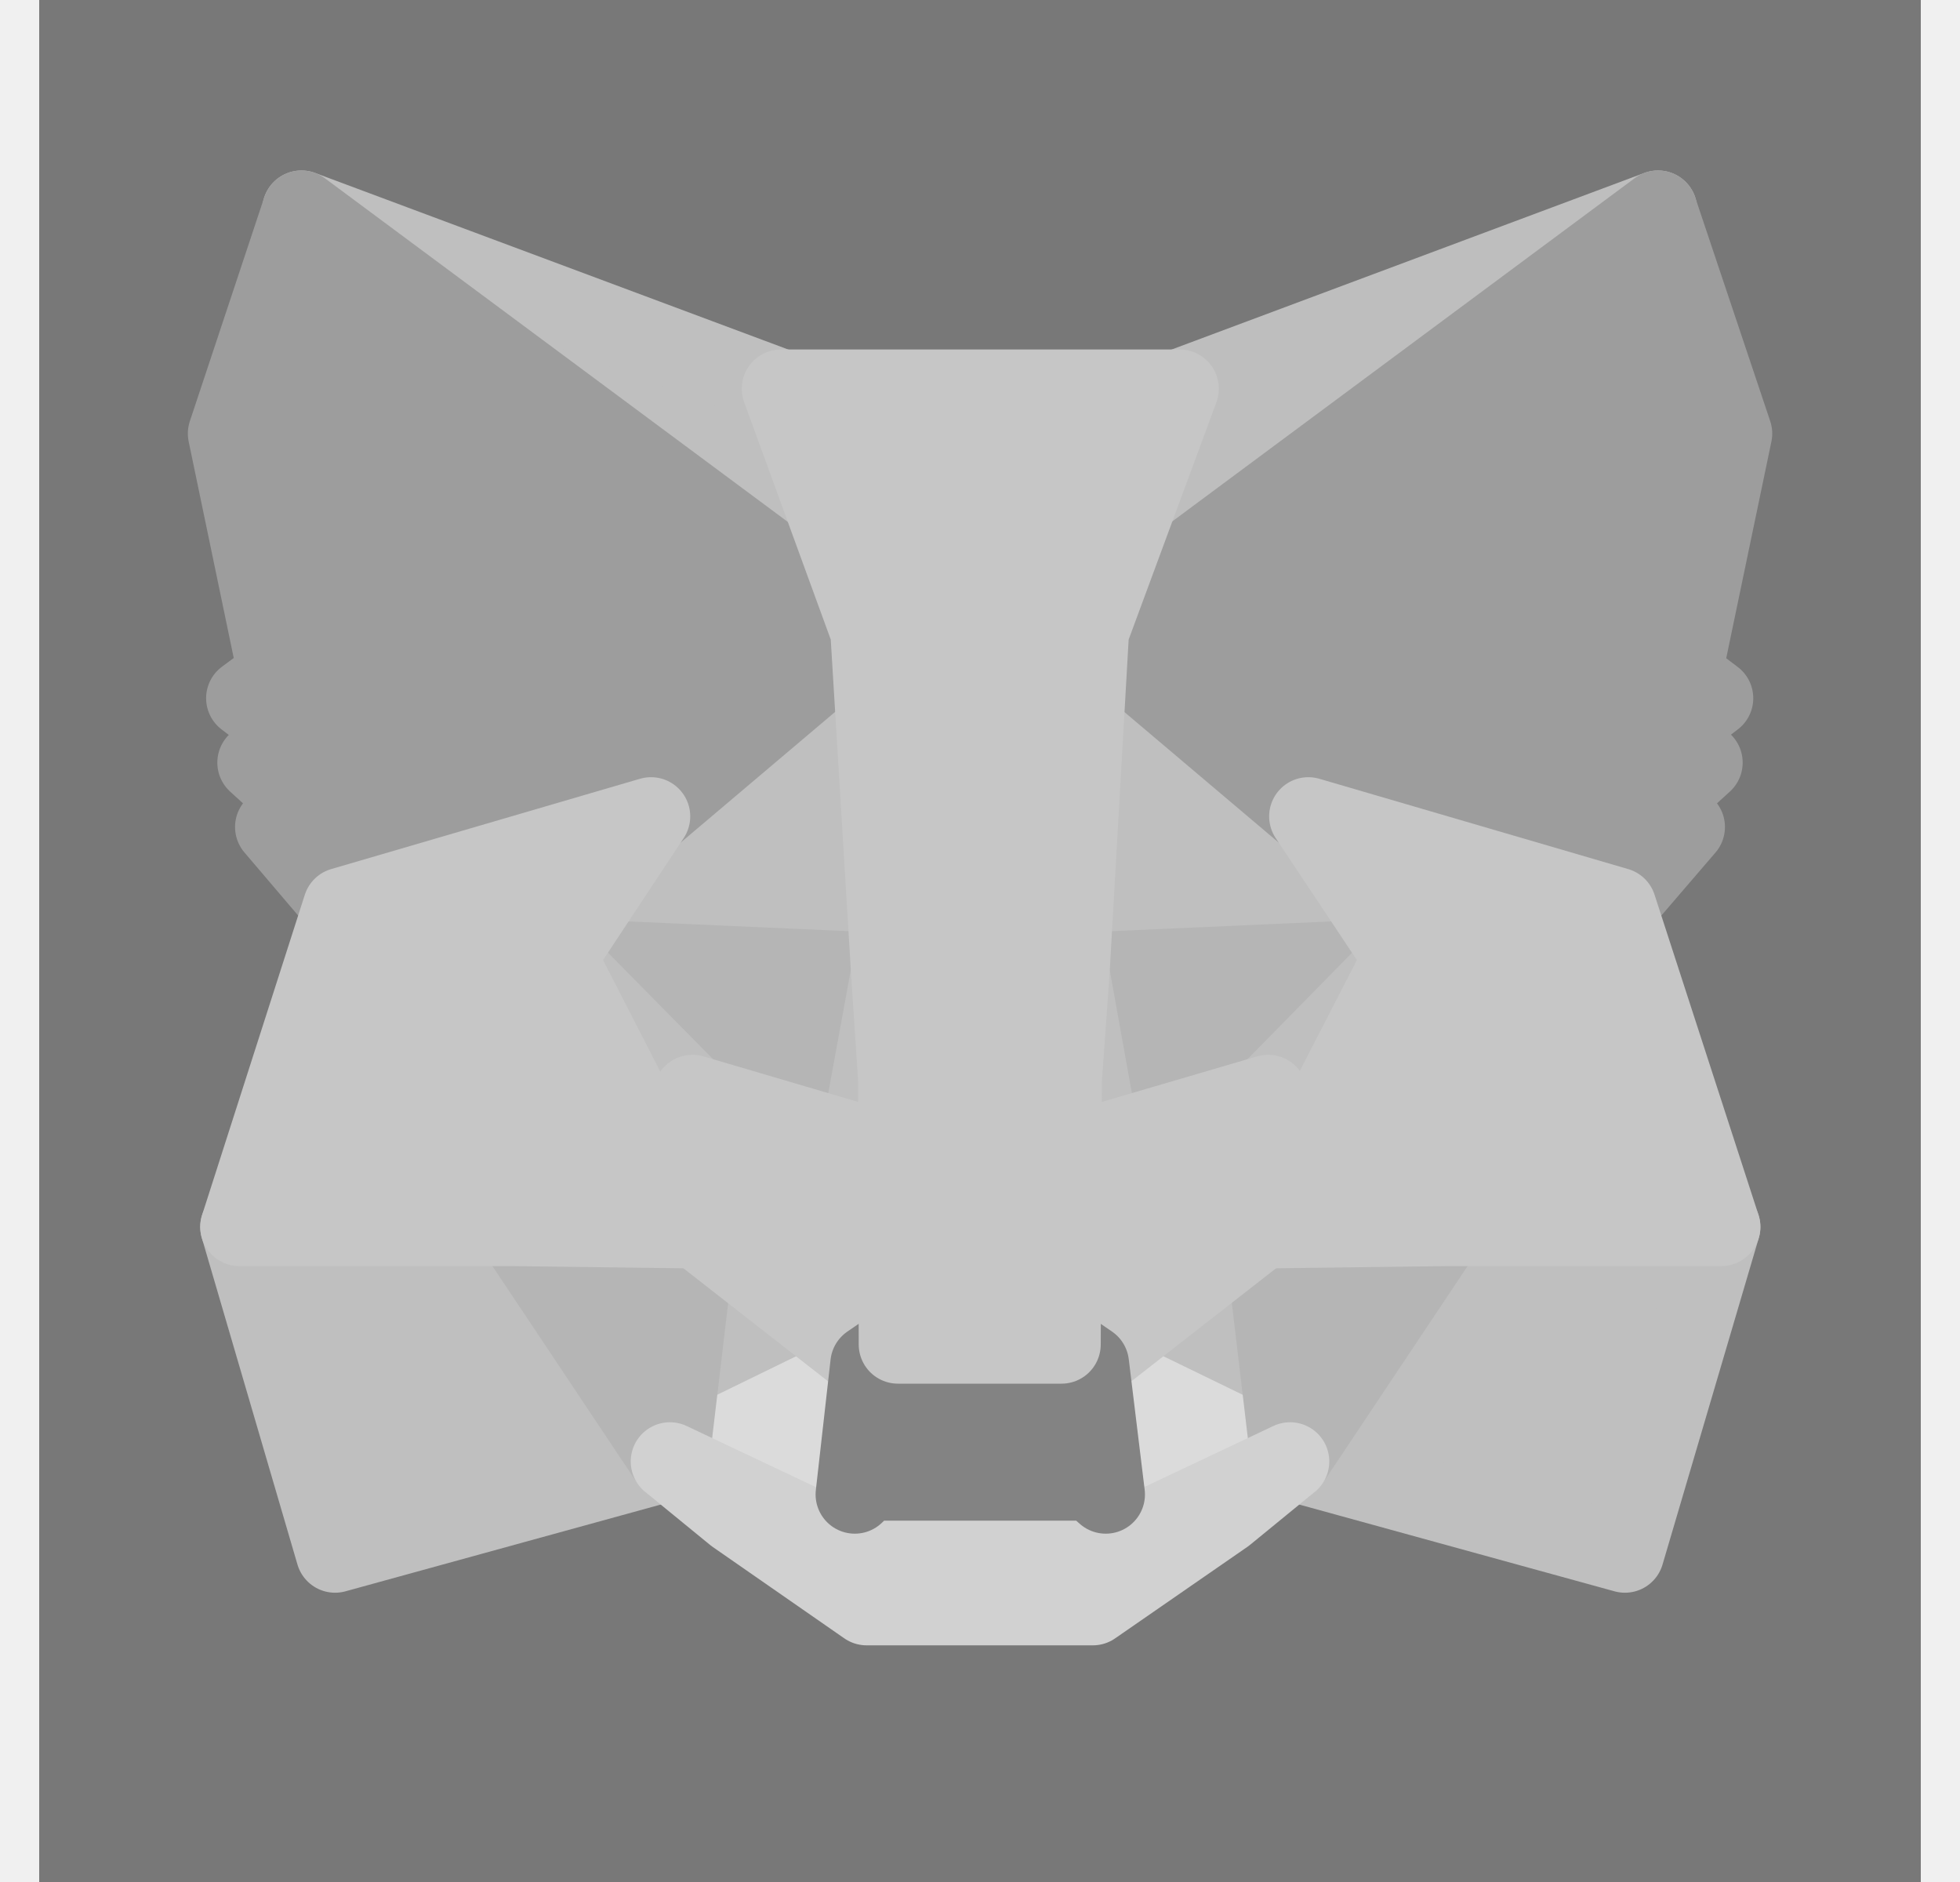
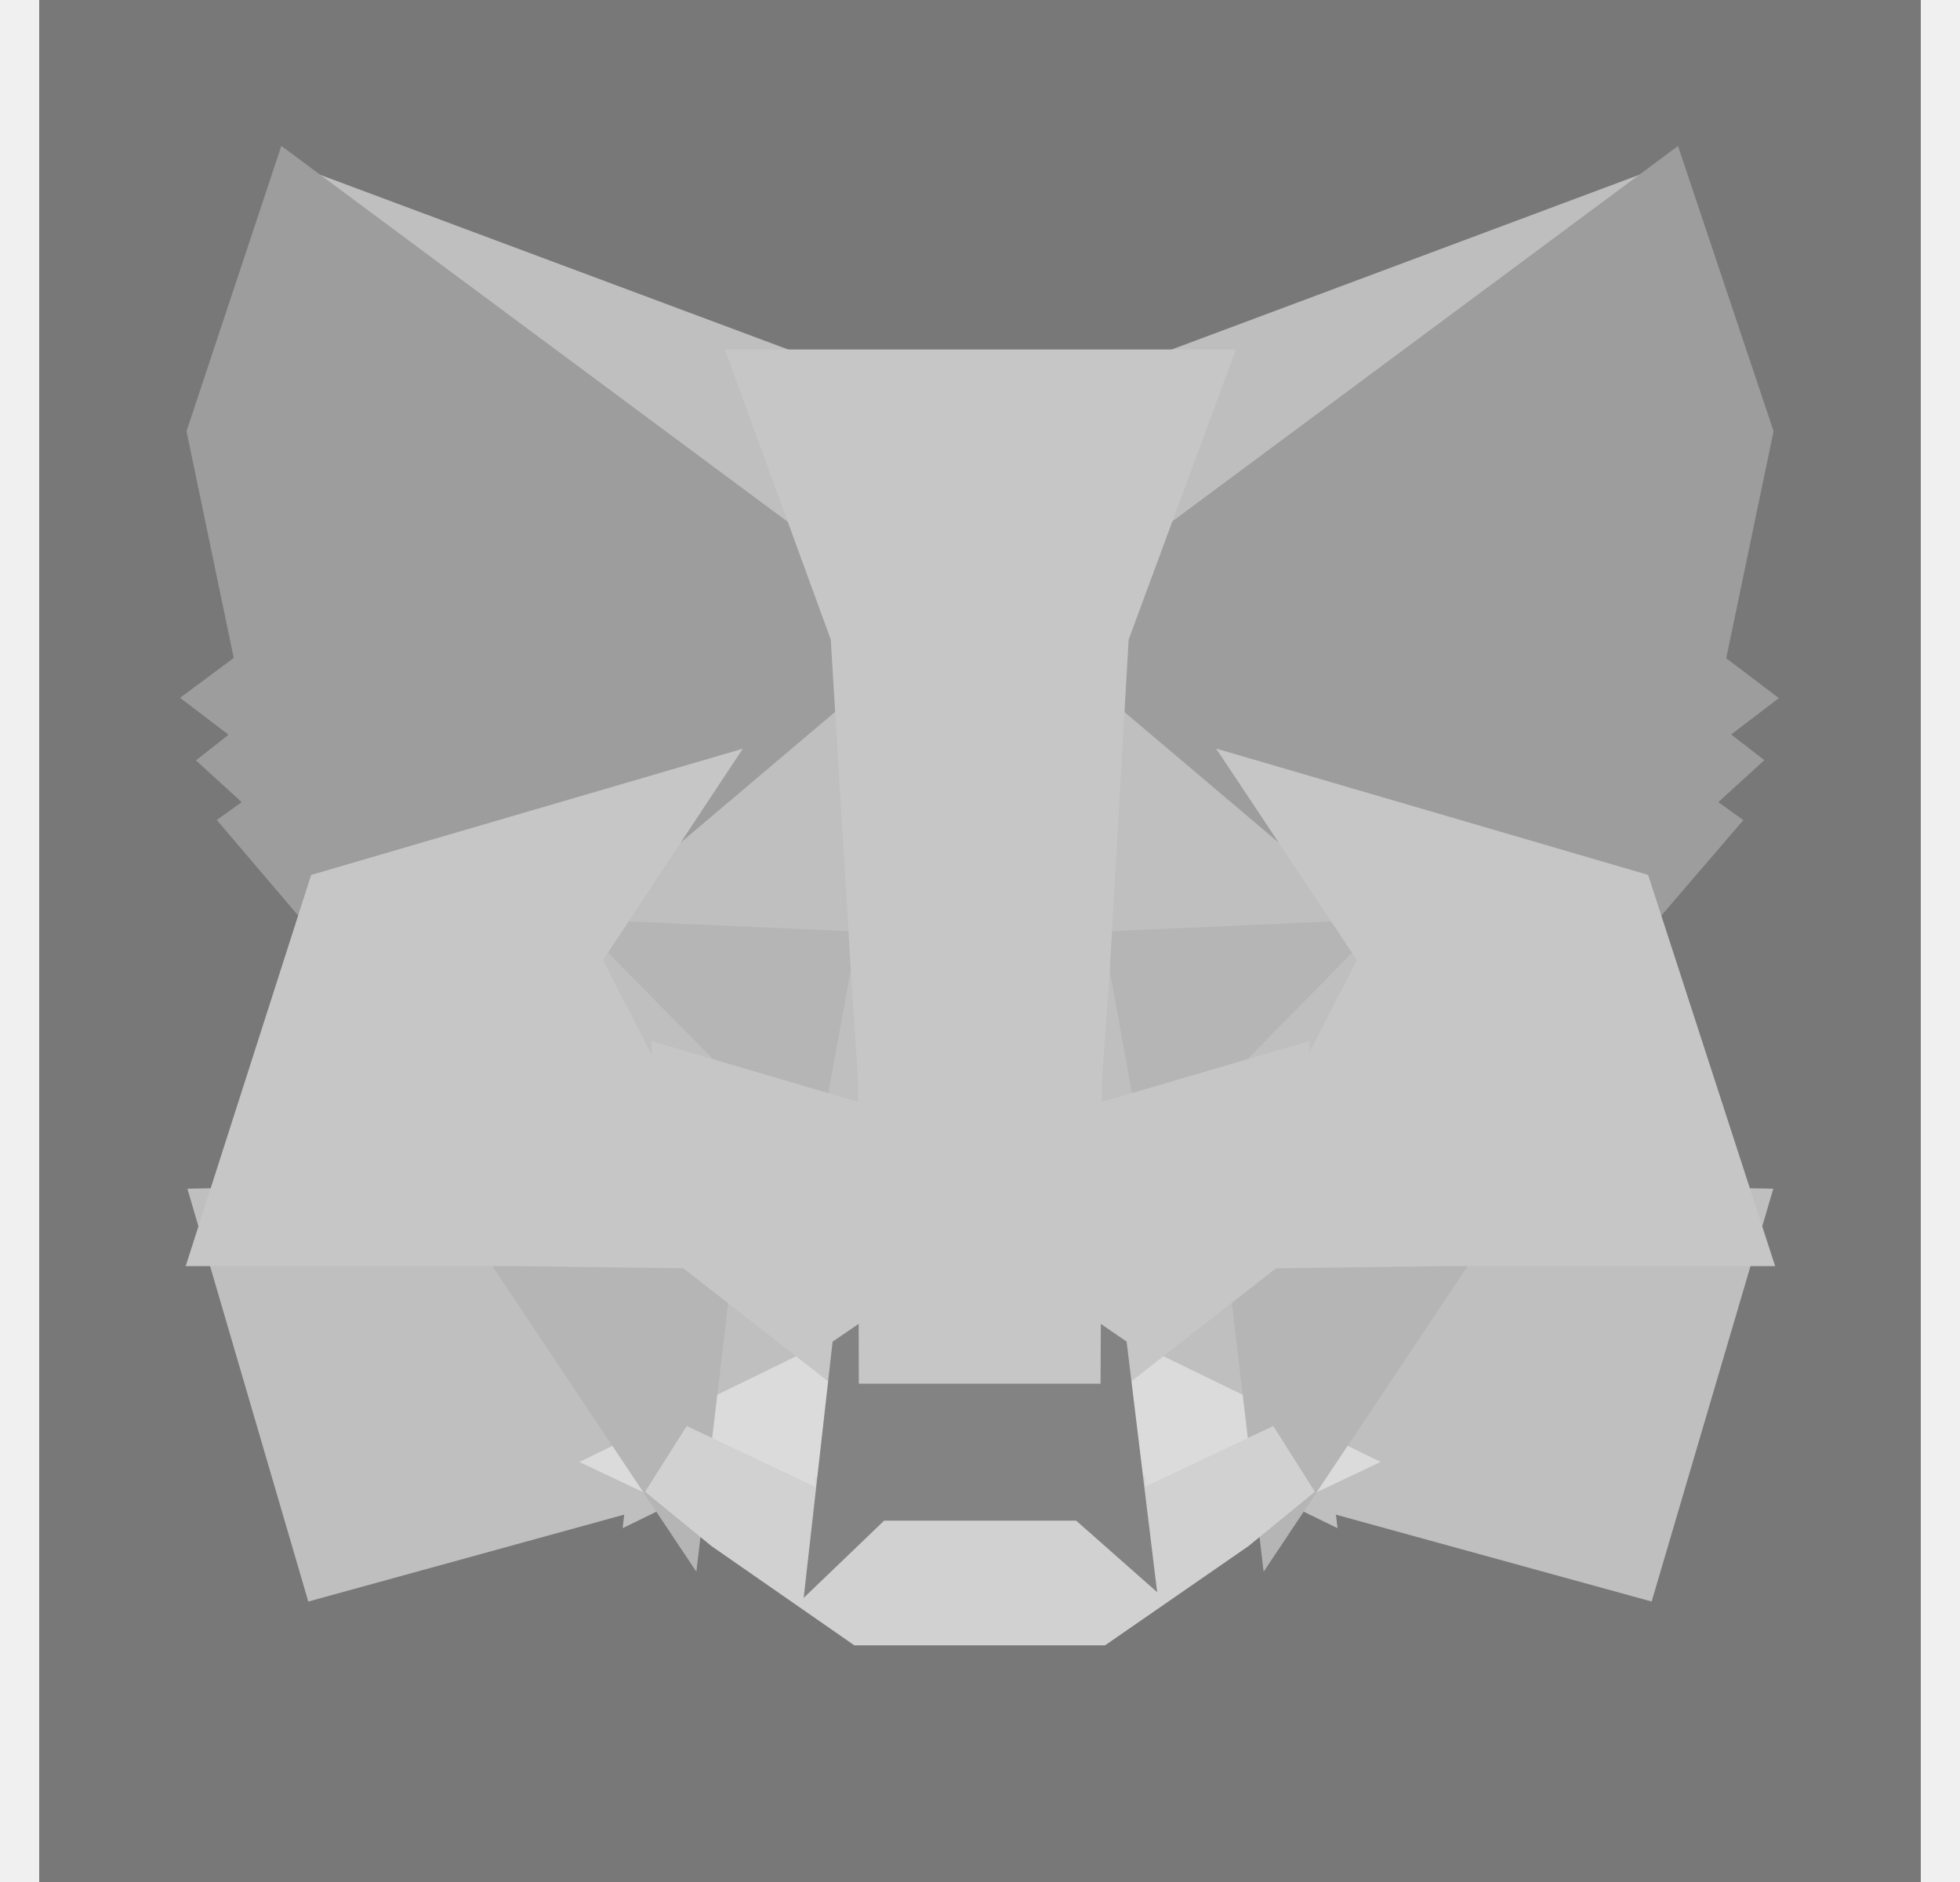
<svg xmlns="http://www.w3.org/2000/svg" width="25" height="24" viewBox="0 0 25 24" fill="none">
  <g opacity="0.5" clipPath="url(#clip0_4301_28219)">
-     <path d="M21.148 2.674L13.652 8.241L15.038 4.956L21.148 2.674Z" fill="#E2761B" stroke="#E2761B" strokeWidth="0.075" stroke-linecap="round" stroke-linejoin="round" />
-     <path d="M3.845 2.674L11.28 8.293L9.961 4.956L3.845 2.674ZM18.451 15.578L16.455 18.636L20.726 19.811L21.954 15.646L18.451 15.578ZM3.054 15.646L4.274 19.811L8.545 18.636L6.549 15.578L3.054 15.646Z" fill="#E4761B" stroke="#E4761B" strokeWidth="0.075" stroke-linecap="round" stroke-linejoin="round" />
-     <path d="M8.304 10.411L7.114 12.211L11.355 12.399L11.204 7.842L8.304 10.411ZM16.688 10.411L13.75 7.789L13.652 12.399L17.886 12.211L16.688 10.411ZM8.545 18.637L11.091 17.394L8.892 15.676L8.545 18.637ZM13.901 17.394L16.455 18.637L16.101 15.676L13.901 17.394Z" fill="#E4761B" stroke="#E4761B" strokeWidth="0.075" stroke-linecap="round" stroke-linejoin="round" />
-     <path d="M16.455 18.637L13.901 17.395L14.105 19.059L14.082 19.76L16.455 18.637ZM8.545 18.637L10.918 19.76L10.903 19.059L11.091 17.395L8.545 18.637Z" fill="#D7C1B3" stroke="#D7C1B3" strokeWidth="0.075" stroke-linecap="round" stroke-linejoin="round" />
-     <path d="M10.956 14.576L8.832 13.951L10.331 13.266L10.956 14.576ZM14.037 14.576L14.662 13.266L16.169 13.951L14.037 14.576Z" fill="#233447" stroke="#233447" strokeWidth="0.075" stroke-linecap="round" stroke-linejoin="round" />
-     <path d="M8.545 18.637L8.907 15.578L6.549 15.646L8.545 18.637ZM16.093 15.578L16.455 18.637L18.451 15.646L16.093 15.578ZM17.886 12.211L13.652 12.399L14.044 14.576L14.669 13.266L16.176 13.951L17.886 12.211ZM8.831 13.951L10.338 13.266L10.956 14.576L11.355 12.399L7.114 12.211L8.831 13.951Z" fill="#CD6116" stroke="#CD6116" strokeWidth="0.075" stroke-linecap="round" stroke-linejoin="round" />
-     <path d="M7.114 12.211L8.892 15.676L8.831 13.951L7.114 12.211ZM16.176 13.951L16.101 15.676L17.886 12.211L16.176 13.951ZM11.355 12.399L10.956 14.576L11.453 17.145L11.566 13.763L11.355 12.399ZM13.652 12.399L13.449 13.755L13.539 17.145L14.044 14.576L13.652 12.399Z" fill="#E4751F" stroke="#E4751F" strokeWidth="0.075" stroke-linecap="round" stroke-linejoin="round" />
-     <path d="M14.044 14.576L13.54 17.145L13.901 17.394L16.101 15.676L16.176 13.951L14.044 14.576ZM8.832 13.951L8.892 15.676L11.091 17.394L11.453 17.145L10.956 14.576L8.832 13.951Z" fill="#F6851B" stroke="#F6851B" strokeWidth="0.075" stroke-linecap="round" stroke-linejoin="round" />
-     <path d="M14.082 19.759L14.105 19.059L13.916 18.893H11.076L10.903 19.059L10.918 19.759L8.545 18.637L9.374 19.315L11.054 20.482H13.939L15.626 19.315L16.455 18.637L14.082 19.759Z" fill="#C0AD9E" stroke="#C0AD9E" strokeWidth="0.075" stroke-linecap="round" stroke-linejoin="round" />
-     <path d="M13.901 17.393L13.539 17.145H11.453L11.091 17.393L10.903 19.058L11.076 18.892H13.916L14.104 19.058L13.901 17.393Z" fill="#161616" stroke="#161616" strokeWidth="0.075" stroke-linecap="round" stroke-linejoin="round" />
-     <path d="M21.464 8.602L22.105 5.529L21.148 2.674L13.901 8.052L16.688 10.41L20.628 11.563L21.502 10.546L21.125 10.275L21.728 9.725L21.261 9.363L21.863 8.904L21.464 8.602ZM2.896 5.529L3.536 8.602L3.129 8.904L3.732 9.363L3.272 9.725L3.875 10.275L3.498 10.546L4.364 11.563L8.304 10.41L11.091 8.052L3.845 2.674L2.896 5.529Z" fill="#763D16" stroke="#763D16" strokeWidth="0.075" stroke-linecap="round" stroke-linejoin="round" />
-     <path d="M20.628 11.563L16.688 10.411L17.886 12.211L16.101 15.676L18.451 15.646H21.954L20.628 11.563ZM8.304 10.411L4.364 11.563L3.054 15.646H6.549L8.892 15.676L7.114 12.211L8.304 10.411ZM13.653 12.4L13.901 8.053L15.046 4.957H9.961L11.091 8.053L11.355 12.4L11.445 13.771L11.453 17.145H13.54L13.555 13.771L13.653 12.4Z" fill="#F6851B" stroke="#F6851B" strokeWidth="0.075" stroke-linecap="round" stroke-linejoin="round" />
+     <path d="M21.148 2.674L13.652 8.241L15.038 4.956L21.148 2.674Z" fill="#E2761B" stroke="#E2761B" strokeWidth="0.075" stroke-linecap="round" strokeLinejoin="round" />
+     <path d="M3.845 2.674L11.28 8.293L9.961 4.956L3.845 2.674ZM18.451 15.578L16.455 18.636L20.726 19.811L21.954 15.646L18.451 15.578ZM3.054 15.646L4.274 19.811L8.545 18.636L6.549 15.578L3.054 15.646Z" fill="#E4761B" stroke="#E4761B" strokeWidth="0.075" stroke-linecap="round" strokeLinejoin="round" />
+     <path d="M8.304 10.411L7.114 12.211L11.355 12.399L11.204 7.842L8.304 10.411ZM16.688 10.411L13.75 7.789L13.652 12.399L17.886 12.211L16.688 10.411ZM8.545 18.637L11.091 17.394L8.892 15.676L8.545 18.637ZM13.901 17.394L16.455 18.637L16.101 15.676L13.901 17.394Z" fill="#E4761B" stroke="#E4761B" strokeWidth="0.075" stroke-linecap="round" strokeLinejoin="round" />
+     <path d="M16.455 18.637L13.901 17.395L14.105 19.059L14.082 19.76L16.455 18.637ZM8.545 18.637L10.918 19.76L10.903 19.059L11.091 17.395L8.545 18.637Z" fill="#D7C1B3" stroke="#D7C1B3" strokeWidth="0.075" stroke-linecap="round" strokeLinejoin="round" />
+     <path d="M10.956 14.576L8.832 13.951L10.331 13.266L10.956 14.576ZM14.037 14.576L14.662 13.266L16.169 13.951L14.037 14.576Z" fill="#233447" stroke="#233447" strokeWidth="0.075" stroke-linecap="round" strokeLinejoin="round" />
+     <path d="M8.545 18.637L8.907 15.578L6.549 15.646L8.545 18.637ZM16.093 15.578L16.455 18.637L18.451 15.646L16.093 15.578ZM17.886 12.211L13.652 12.399L14.044 14.576L14.669 13.266L16.176 13.951L17.886 12.211ZM8.831 13.951L10.338 13.266L10.956 14.576L11.355 12.399L7.114 12.211L8.831 13.951Z" fill="#CD6116" stroke="#CD6116" strokeWidth="0.075" stroke-linecap="round" strokeLinejoin="round" />
+     <path d="M7.114 12.211L8.892 15.676L8.831 13.951L7.114 12.211ZM16.176 13.951L16.101 15.676L17.886 12.211L16.176 13.951ZM11.355 12.399L10.956 14.576L11.453 17.145L11.566 13.763L11.355 12.399ZM13.652 12.399L13.449 13.755L13.539 17.145L14.044 14.576L13.652 12.399Z" fill="#E4751F" stroke="#E4751F" strokeWidth="0.075" stroke-linecap="round" strokeLinejoin="round" />
+     <path d="M14.044 14.576L13.54 17.145L13.901 17.394L16.101 15.676L16.176 13.951L14.044 14.576ZM8.832 13.951L8.892 15.676L11.091 17.394L11.453 17.145L10.956 14.576L8.832 13.951Z" fill="#F6851B" stroke="#F6851B" strokeWidth="0.075" stroke-linecap="round" strokeLinejoin="round" />
+     <path d="M14.082 19.759L14.105 19.059L13.916 18.893H11.076L10.903 19.059L10.918 19.759L8.545 18.637L9.374 19.315L11.054 20.482H13.939L15.626 19.315L16.455 18.637L14.082 19.759Z" fill="#C0AD9E" stroke="#C0AD9E" strokeWidth="0.075" stroke-linecap="round" strokeLinejoin="round" />
+     <path d="M13.901 17.393L13.539 17.145H11.453L11.091 17.393L10.903 19.058L11.076 18.892H13.916L14.104 19.058L13.901 17.393Z" fill="#161616" stroke="#161616" strokeWidth="0.075" stroke-linecap="round" strokeLinejoin="round" />
+     <path d="M21.464 8.602L22.105 5.529L21.148 2.674L13.901 8.052L16.688 10.41L20.628 11.563L21.502 10.546L21.125 10.275L21.728 9.725L21.261 9.363L21.863 8.904L21.464 8.602ZM2.896 5.529L3.536 8.602L3.129 8.904L3.732 9.363L3.272 9.725L3.875 10.275L3.498 10.546L4.364 11.563L8.304 10.41L11.091 8.052L3.845 2.674L2.896 5.529Z" fill="#763D16" stroke="#763D16" strokeWidth="0.075" stroke-linecap="round" strokeLinejoin="round" />
+     <path d="M20.628 11.563L16.688 10.411L17.886 12.211L16.101 15.676L18.451 15.646H21.954L20.628 11.563ZM8.304 10.411L4.364 11.563L3.054 15.646H6.549L8.892 15.676L7.114 12.211L8.304 10.411ZM13.653 12.4L13.901 8.053L15.046 4.957H9.961L11.091 8.053L11.355 12.4L11.445 13.771L11.453 17.145H13.54L13.555 13.771L13.653 12.4Z" fill="#F6851B" stroke="#F6851B" strokeWidth="0.075" stroke-linecap="round" strokeLinejoin="round" />
    <rect x="0.5" width="24" height="24" fill="black" style="mix-blend-mode:saturation" />
  </g>
  <defs>
    <clipPath id="clip0_4301_28219">
      <rect width="24" height="24" fill="white" transform="translate(0.5)" />
    </clipPath>
  </defs>
</svg>
